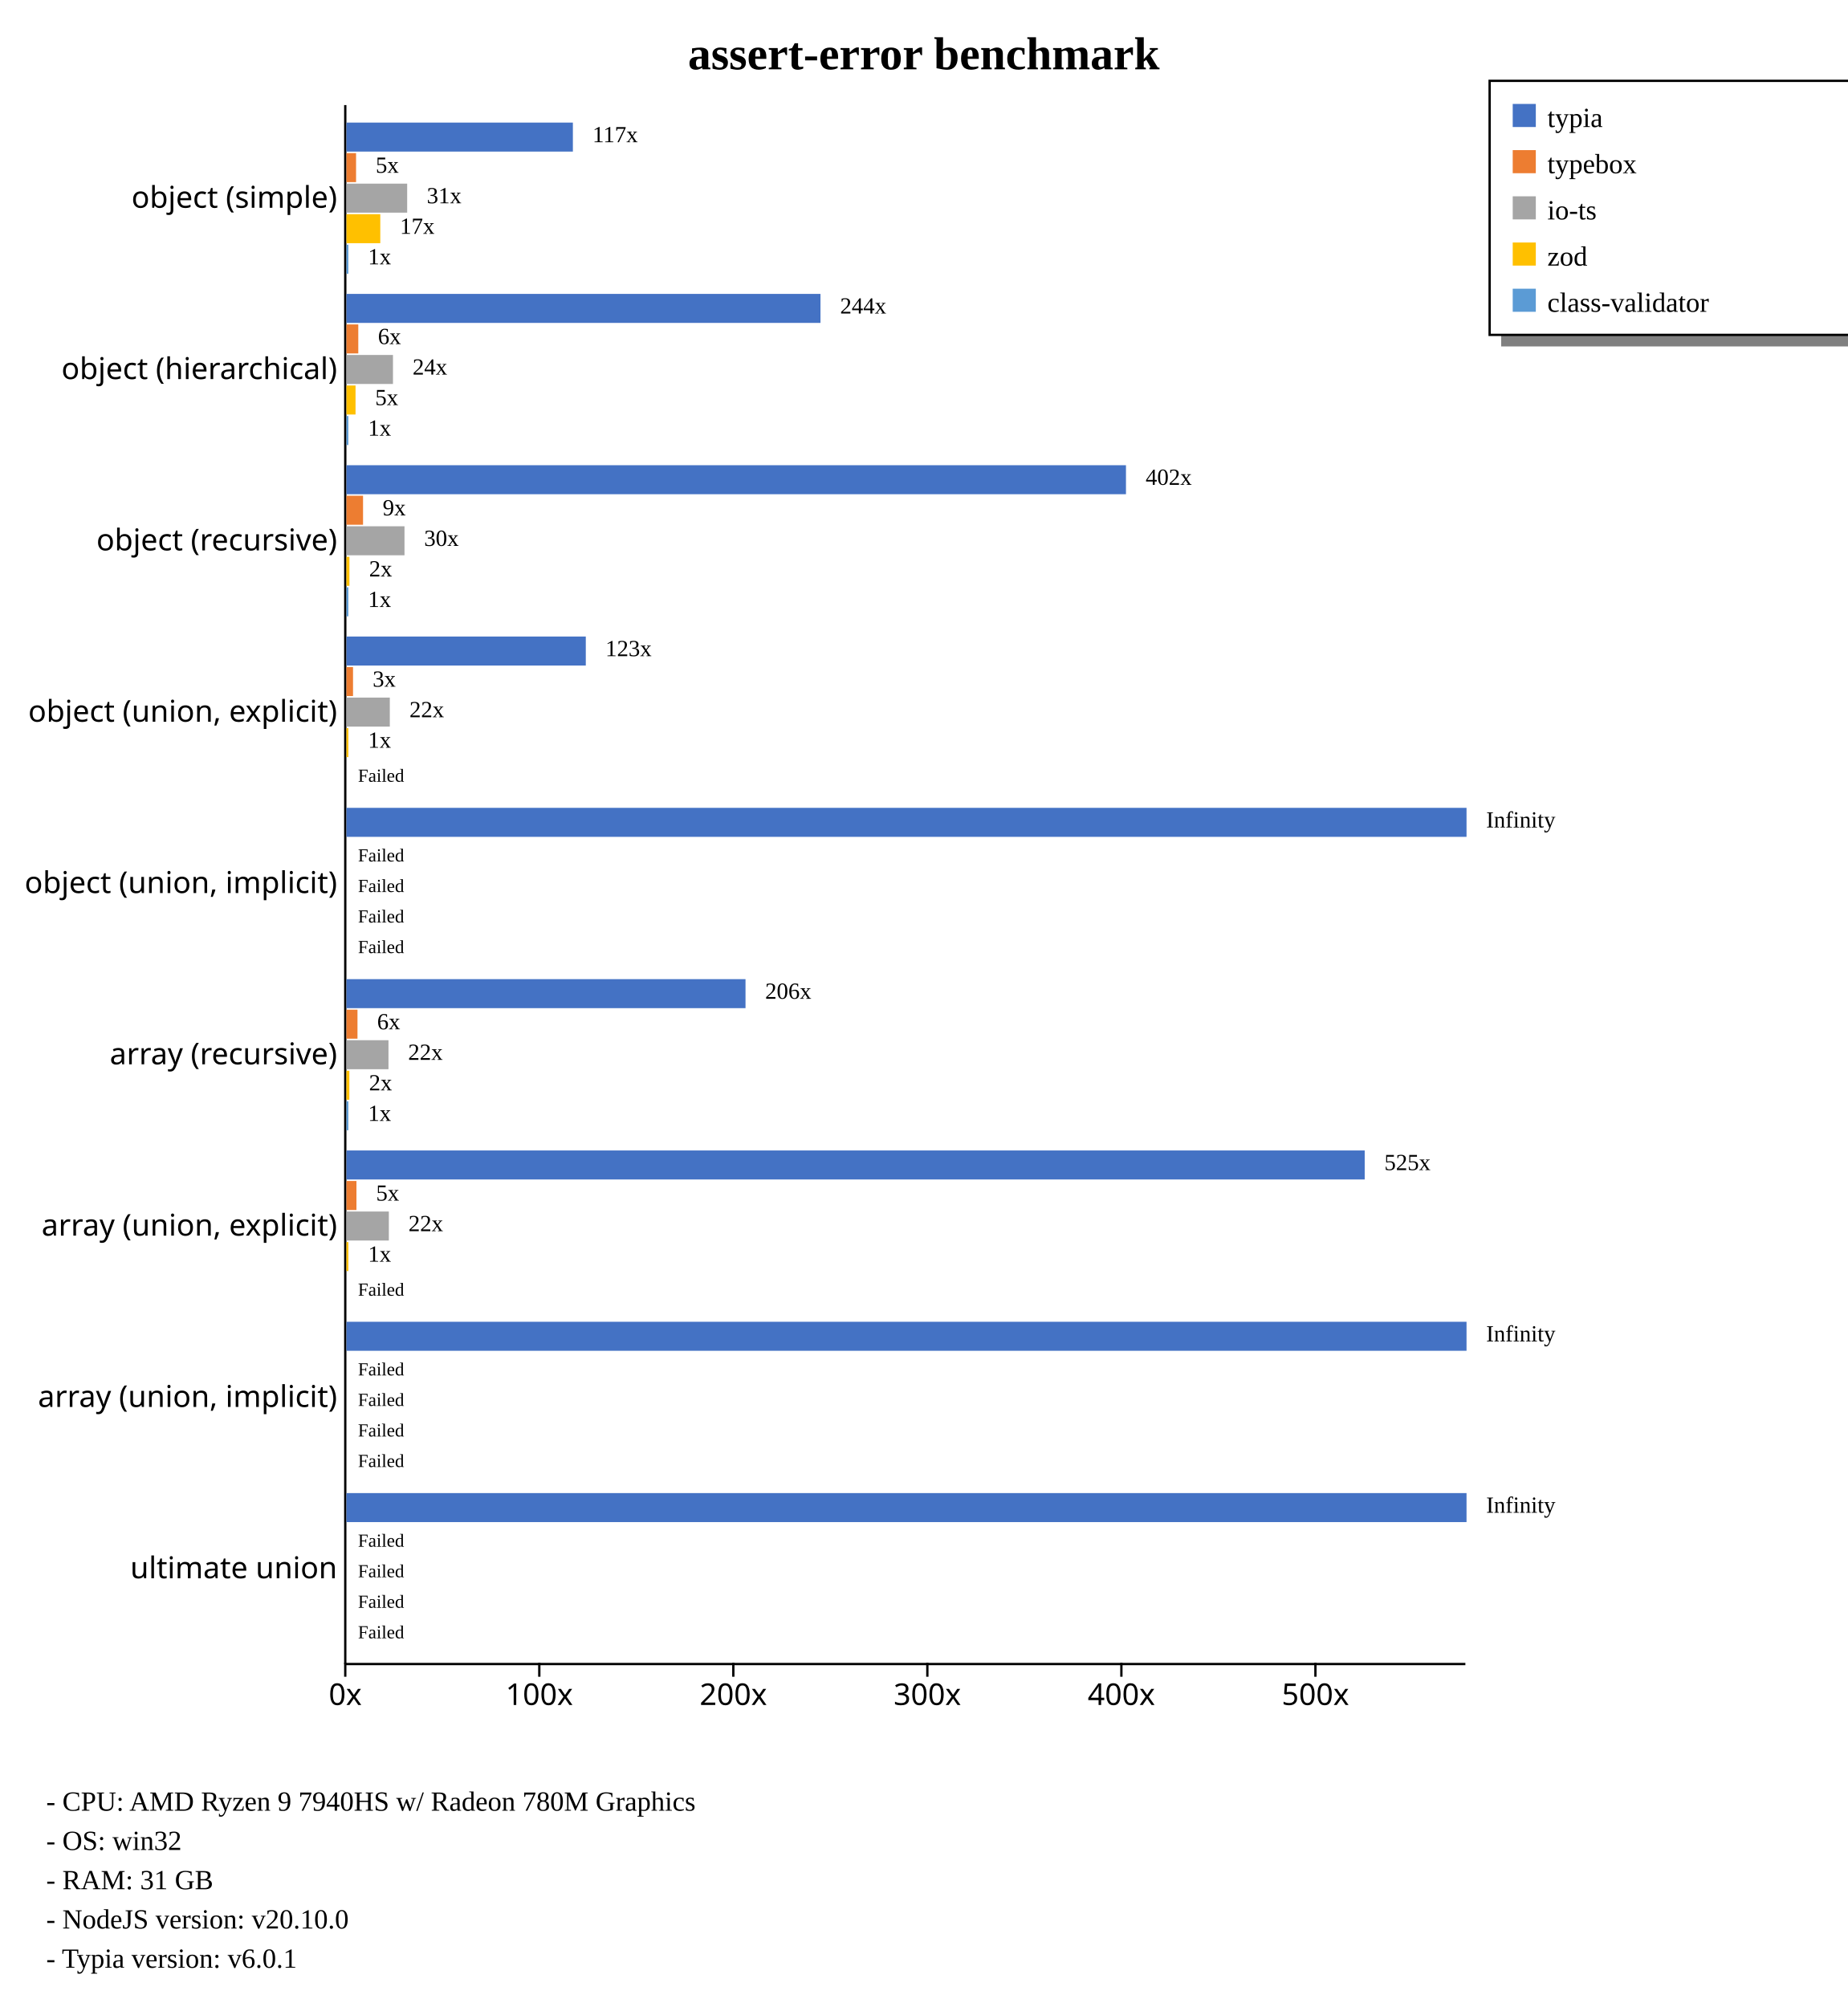
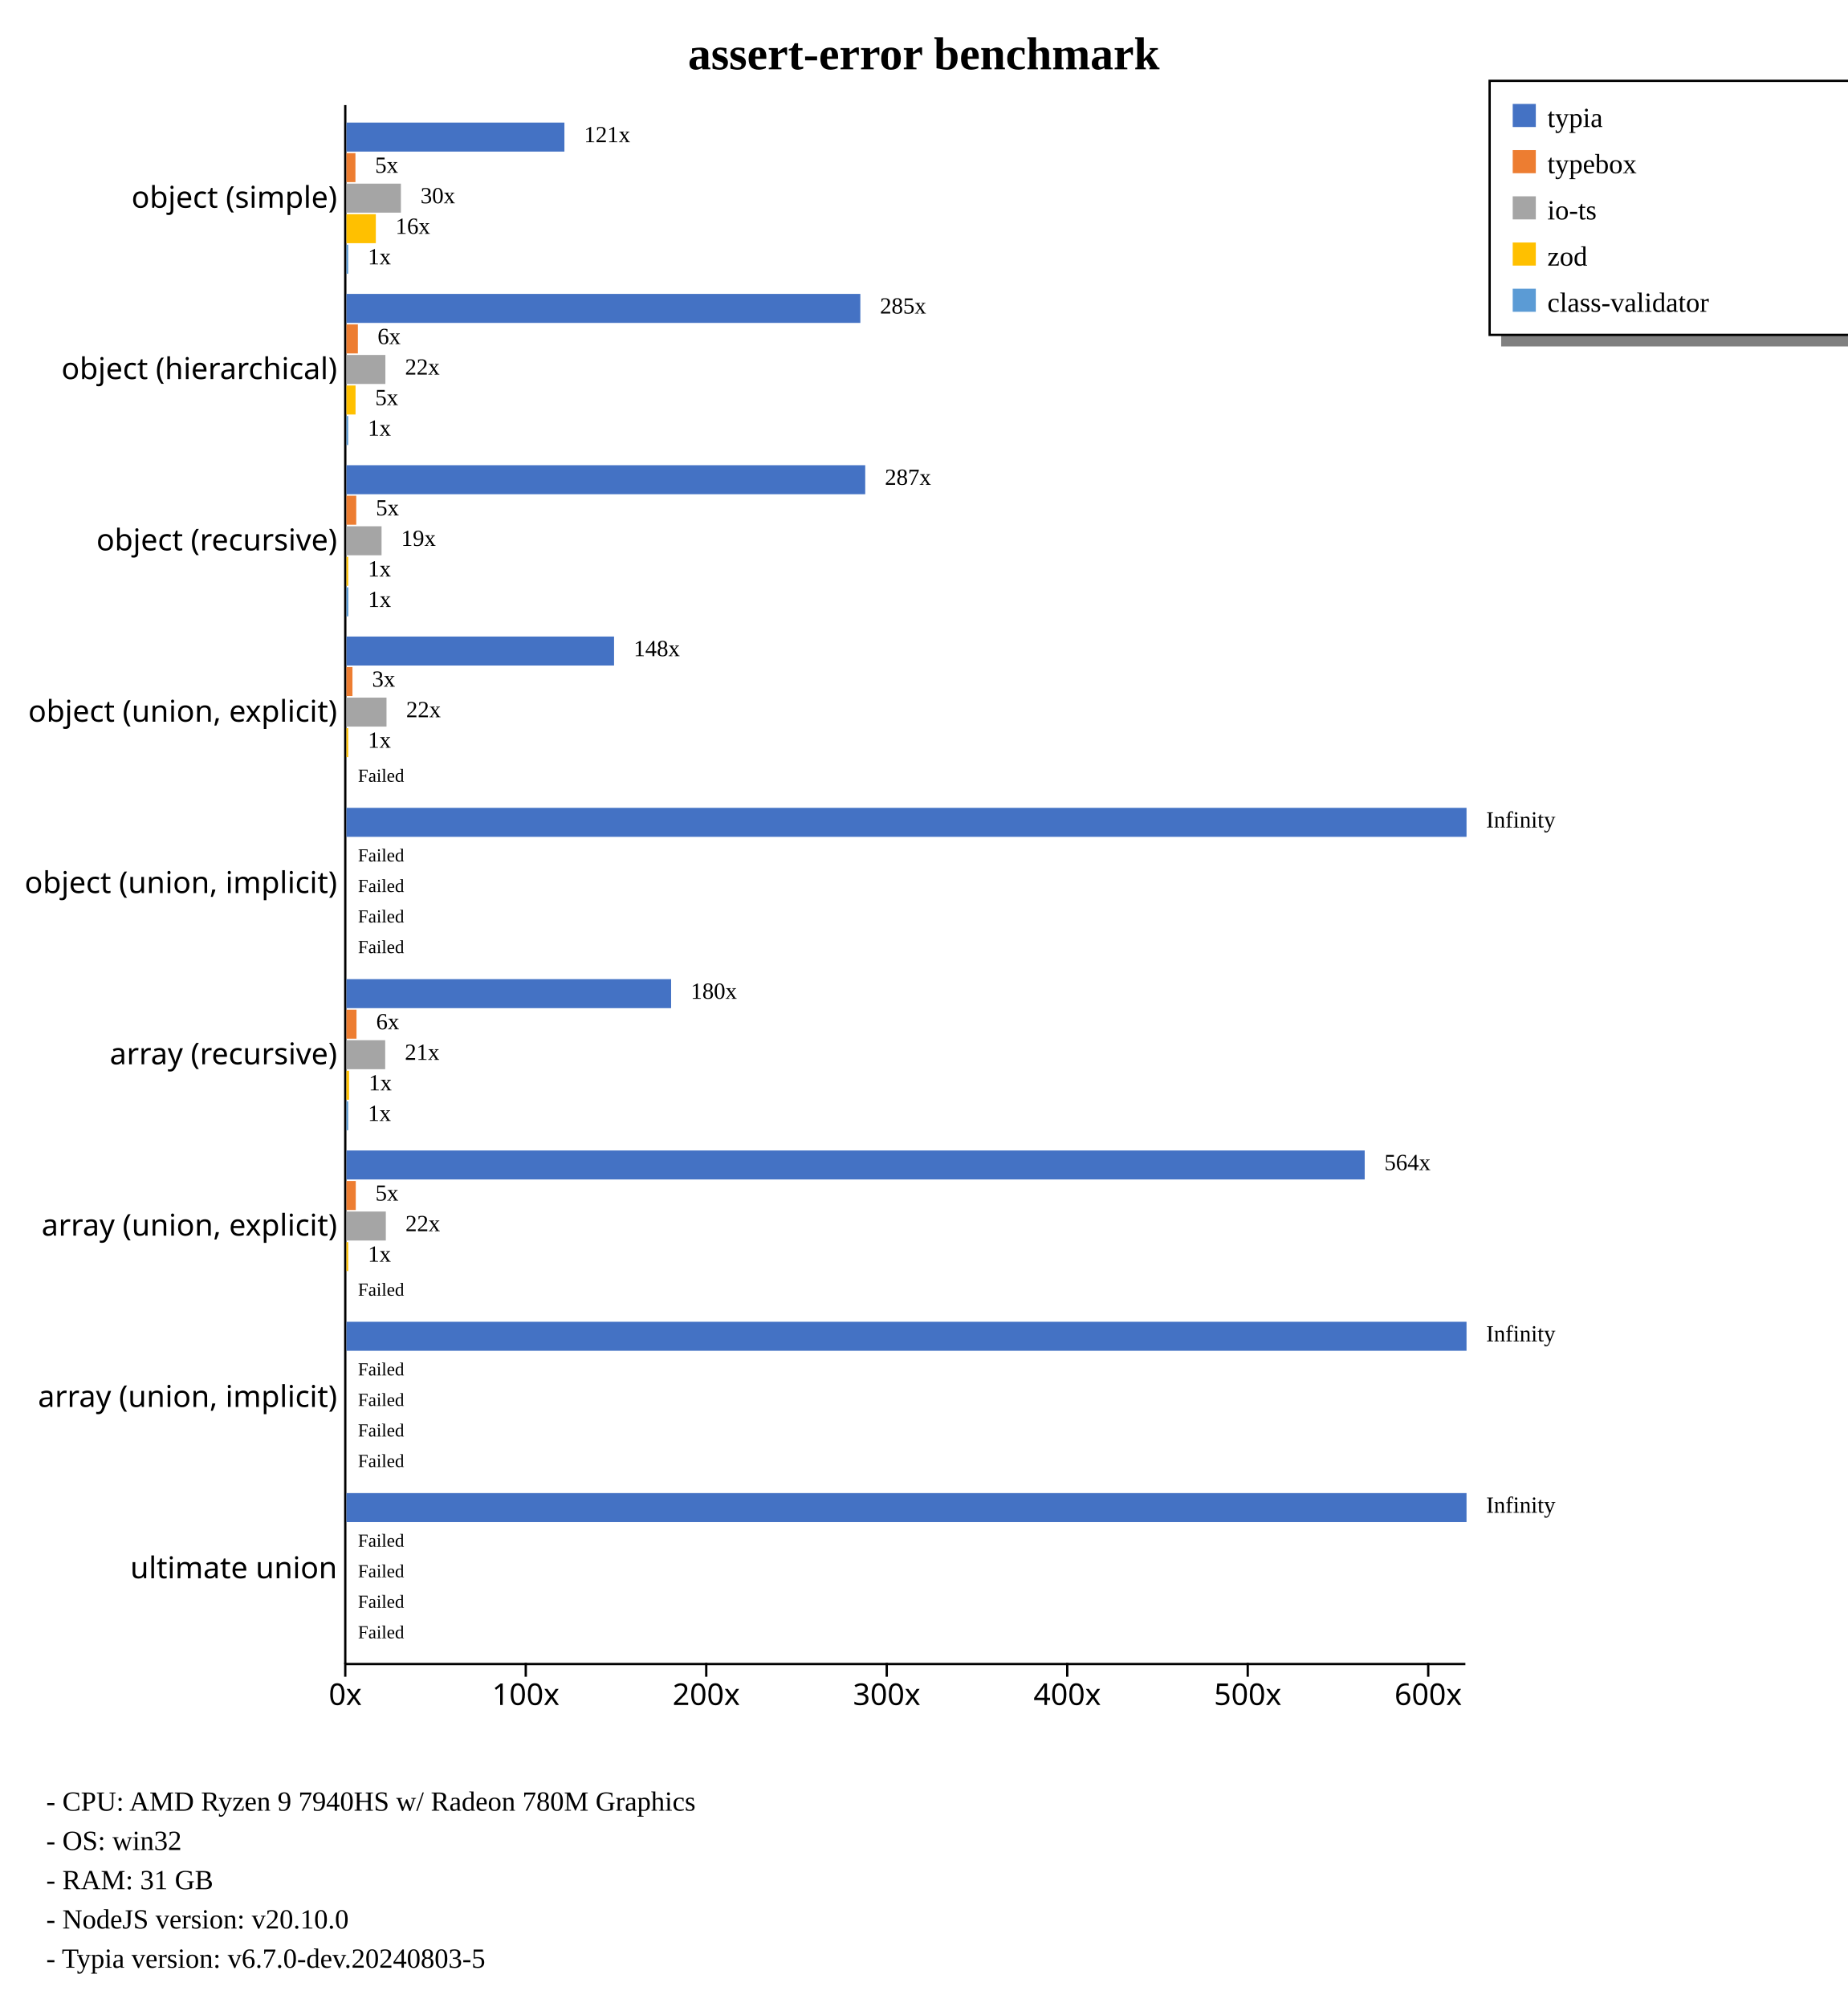
<svg xmlns="http://www.w3.org/2000/svg" width="800" height="869" style="background-color: white;">
  <g class="y axis" transform="translate(149,45)" fill="none" font-size="10" font-family="sans-serif" text-anchor="end" style="font-size: 13px;">
    <path class="domain" stroke="currentColor" d="M0.5,0.5V675.5" />
    <g class="tick" opacity="1" transform="translate(0,40.7967)" style="font-size: 13px;">
      <line stroke="currentColor" x2="0" />
      <text fill="currentColor" x="-3" dy="0.32em">object (simple)    </text>
    </g>
    <g class="tick" opacity="1" transform="translate(0,114.9725)" style="font-size: 13px;">
      <line stroke="currentColor" x2="0" />
      <text fill="currentColor" x="-3" dy="0.32em">object (hierarchical)    </text>
    </g>
    <g class="tick" opacity="1" transform="translate(0,189.1484)" style="font-size: 13px;">
      <line stroke="currentColor" x2="0" />
      <text fill="currentColor" x="-3" dy="0.32em">object (recursive)    </text>
    </g>
    <g class="tick" opacity="1" transform="translate(0,263.3242)" style="font-size: 13px;">
      <line stroke="currentColor" x2="0" />
      <text fill="currentColor" x="-3" dy="0.32em">object (union, explicit)    </text>
    </g>
    <g class="tick" opacity="1" transform="translate(0,337.5)" style="font-size: 13px;">
      <line stroke="currentColor" x2="0" />
      <text fill="currentColor" x="-3" dy="0.32em">object (union, implicit)    </text>
    </g>
    <g class="tick" opacity="1" transform="translate(0,411.6758)" style="font-size: 13px;">
      <line stroke="currentColor" x2="0" />
      <text fill="currentColor" x="-3" dy="0.32em">array (recursive)    </text>
    </g>
    <g class="tick" opacity="1" transform="translate(0,485.8516)" style="font-size: 13px;">
      <line stroke="currentColor" x2="0" />
      <text fill="currentColor" x="-3" dy="0.32em">array (union, explicit)    </text>
    </g>
    <g class="tick" opacity="1" transform="translate(0,560.0275)" style="font-size: 13px;">
      <line stroke="currentColor" x2="0" />
      <text fill="currentColor" x="-3" dy="0.32em">array (union, implicit)    </text>
    </g>
    <g class="tick" opacity="1" transform="translate(0,634.2033)" style="font-size: 13px;">
      <line stroke="currentColor" x2="0" />
      <text fill="currentColor" x="-3" dy="0.32em">ultimate union    </text>
    </g>
  </g>
  <g class="x axis" transform="translate(149,720)" fill="none" font-size="10" font-family="sans-serif" text-anchor="middle" style="font-size: 13px;">
    <path class="domain" stroke="currentColor" d="M0.5,0.5H485.5" />
    <g class="tick" opacity="1" transform="translate(0.5,0)" style="font-size: 13px;">
      <line stroke="currentColor" y2="6" />
      <text fill="currentColor" y="9" dy="0.71em">0x</text>
    </g>
-     <g class="tick" opacity="1" transform="translate(84.51366,0)" style="font-size: 13px;">
+     <g class="tick" opacity="1" transform="translate(78.65205,0)" style="font-size: 13px;">
      <line stroke="currentColor" y2="6" />
      <text fill="currentColor" y="9" dy="0.71em">100x</text>
    </g>
-     <g class="tick" opacity="1" transform="translate(168.5273,0)" style="font-size: 13px;">
+     <g class="tick" opacity="1" transform="translate(156.8041,0)" style="font-size: 13px;">
      <line stroke="currentColor" y2="6" />
      <text fill="currentColor" y="9" dy="0.71em">200x</text>
    </g>
-     <g class="tick" opacity="1" transform="translate(252.541,0)" style="font-size: 13px;">
+     <g class="tick" opacity="1" transform="translate(234.9562,0)" style="font-size: 13px;">
      <line stroke="currentColor" y2="6" />
      <text fill="currentColor" y="9" dy="0.71em">300x</text>
    </g>
-     <g class="tick" opacity="1" transform="translate(336.5546,0)" style="font-size: 13px;">
+     <g class="tick" opacity="1" transform="translate(313.1082,0)" style="font-size: 13px;">
      <line stroke="currentColor" y2="6" />
      <text fill="currentColor" y="9" dy="0.71em">400x</text>
    </g>
-     <g class="tick" opacity="1" transform="translate(420.5683,0)" style="font-size: 13px;">
+     <g class="tick" opacity="1" transform="translate(391.2603,0)" style="font-size: 13px;">
      <line stroke="currentColor" y2="6" />
      <text fill="currentColor" y="9" dy="0.71em">500x</text>
+     </g>
+     <g class="tick" opacity="1" transform="translate(469.4123,0)" style="font-size: 13px;">
+       <line stroke="currentColor" y2="6" />
+       <text fill="currentColor" y="9" dy="0.71em">600x</text>
    </g>
  </g>
  <text transform="translate(400, 30)" style="text-anchor: middle; font-size: 20px; font-weight: bold;">assert-error benchmark</text>
  <rect x="650" y="145" width="230" height="5" fill="gray" />
  <rect x="645" y="35" width="230" height="110" fill="none" stroke="black" />
  <rect x="655" y="45" width="10" height="10" style="fill: #4472c4;" />
  <text x="670" y="55" style="font-size: 12px;">typia</text>
  <rect x="655" y="65" width="10" height="10" style="fill: #ed7d31;" />
  <text x="670" y="75" style="font-size: 12px;">typebox</text>
  <rect x="655" y="85" width="10" height="10" style="fill: #a5a5a5;" />
  <text x="670" y="95" style="font-size: 12px;">io-ts</text>
  <rect x="655" y="105" width="10" height="10" style="fill: #ffc000;" />
  <text x="670" y="115" style="font-size: 12px;">zod</text>
  <rect x="655" y="125" width="10" height="10" style="fill: #5b9bd5;" />
  <text x="670" y="135" style="font-size: 12px;">class-validator</text>
  <text x="20" y="784" style="font-size: 12px;">  - CPU: AMD Ryzen 9 7940HS w/ Radeon 780M Graphics</text>
  <text x="20" y="801" style="font-size: 12px;">  - OS: win32</text>
  <text x="20" y="818" style="font-size: 12px;">  - RAM: 31 GB</text>
  <text x="20" y="835" style="font-size: 12px;">  - NodeJS version: v20.10.0</text>
-   <text x="20" y="852" style="font-size: 12px;">  - Typia version: v6.0.1</text>
+   <text x="20" y="852" style="font-size: 12px;">  - Typia version: v6.7.0-dev.20240803-5</text>
  <g style="font-size: 13px;">
    <g style="font-size: 13px;">
-       <rect x="150" y="53.079" width="98.056" height="12.558" fill="#4472c4" />
-       <rect x="150" y="66.298" width="4.174" height="12.558" fill="#ed7d31" />
-       <rect x="150" y="79.517" width="26.301" height="12.558" fill="#a5a5a5" />
-       <rect x="150" y="92.737" width="14.661" height="12.558" fill="#ffc000" />
-       <rect x="150" y="105.956" width="0.84" height="12.558" fill="#5b9bd5" />
-       <text class="label" x="256.556" y="61.579" font-size="10px">117x</text>
-       <text class="label" x="162.674" y="74.798" font-size="10px">5x</text>
-       <text class="label" x="184.801" y="88.017" font-size="10px">31x</text>
-       <text class="label" x="173.161" y="101.237" font-size="10px">17x</text>
-       <text class="label" x="159.34" y="114.456" font-size="10px">1x</text>
-       <text class="label" x="253.056" y="63.079" font-size="8px" />
-       <text class="label" x="159.174" y="76.298" font-size="8px" />
-       <text class="label" x="181.301" y="89.517" font-size="8px" />
-       <text class="label" x="169.661" y="102.737" font-size="8px" />
-       <text class="label" x="155.84" y="115.956" font-size="8px" />
-     </g>
-     <g style="font-size: 13px;">
-       <rect x="150" y="127.254" width="205.263" height="12.558" fill="#4472c4" />
-       <rect x="150" y="140.474" width="5.136" height="12.558" fill="#ed7d31" />
-       <rect x="150" y="153.693" width="20.151" height="12.558" fill="#a5a5a5" />
-       <rect x="150" y="166.913" width="3.945" height="12.558" fill="#ffc000" />
-       <rect x="150" y="180.132" width="0.84" height="12.558" fill="#5b9bd5" />
-       <text class="label" x="363.763" y="135.754" font-size="10px">244x</text>
-       <text class="label" x="163.636" y="148.974" font-size="10px">6x</text>
-       <text class="label" x="178.651" y="162.193" font-size="10px">24x</text>
-       <text class="label" x="162.445" y="175.413" font-size="10px">5x</text>
-       <text class="label" x="159.34" y="188.632" font-size="10px">1x</text>
-       <text class="label" x="360.263" y="137.254" font-size="8px" />
-       <text class="label" x="160.136" y="150.474" font-size="8px" />
-       <text class="label" x="175.151" y="163.693" font-size="8px" />
-       <text class="label" x="158.945" y="176.913" font-size="8px" />
-       <text class="label" x="155.84" y="190.132" font-size="8px" />
-     </g>
-     <g style="font-size: 13px;">
-       <rect x="150" y="201.43" width="337.539" height="12.558" fill="#4472c4" />
-       <rect x="150" y="214.65" width="7.197" height="12.558" fill="#ed7d31" />
-       <rect x="150" y="227.869" width="25.144" height="12.558" fill="#a5a5a5" />
-       <rect x="150" y="241.089" width="1.299" height="12.558" fill="#ffc000" />
-       <rect x="150" y="254.308" width="0.84" height="12.558" fill="#5b9bd5" />
-       <text class="label" x="496.039" y="209.93" font-size="10px">402x</text>
-       <text class="label" x="165.697" y="223.15" font-size="10px">9x</text>
-       <text class="label" x="183.644" y="236.369" font-size="10px">30x</text>
-       <text class="label" x="159.799" y="249.589" font-size="10px">2x</text>
-       <text class="label" x="159.34" y="262.808" font-size="10px">1x</text>
-       <text class="label" x="492.539" y="211.43" font-size="8px" />
-       <text class="label" x="162.197" y="224.65" font-size="8px" />
-       <text class="label" x="180.144" y="237.869" font-size="8px" />
-       <text class="label" x="156.299" y="251.089" font-size="8px" />
-       <text class="label" x="155.84" y="264.308" font-size="8px" />
-     </g>
-     <g style="font-size: 13px;">
-       <rect x="150" y="275.606" width="103.645" height="12.558" fill="#4472c4" />
-       <rect x="150" y="288.825" width="2.858" height="12.558" fill="#ed7d31" />
-       <rect x="150" y="302.045" width="18.786" height="12.558" fill="#a5a5a5" />
-       <rect x="150" y="315.264" width="0.84" height="12.558" fill="#ffc000" />
+       <rect x="150" y="53.079" width="94.388" height="12.558" fill="#4472c4" />
+       <rect x="150" y="66.298" width="3.902" height="12.558" fill="#ed7d31" />
+       <rect x="150" y="79.517" width="23.589" height="12.558" fill="#a5a5a5" />
+       <rect x="150" y="92.737" width="12.734" height="12.558" fill="#ffc000" />
+       <rect x="150" y="105.956" width="0.782" height="12.558" fill="#5b9bd5" />
+       <text class="label" x="252.888" y="61.579" font-size="10px">121x</text>
+       <text class="label" x="162.402" y="74.798" font-size="10px">5x</text>
+       <text class="label" x="182.089" y="88.017" font-size="10px">30x</text>
+       <text class="label" x="171.234" y="101.237" font-size="10px">16x</text>
+       <text class="label" x="159.282" y="114.456" font-size="10px">1x</text>
+       <text class="label" x="249.388" y="63.079" font-size="8px" />
+       <text class="label" x="158.902" y="76.298" font-size="8px" />
+       <text class="label" x="178.589" y="89.517" font-size="8px" />
+       <text class="label" x="167.734" y="102.737" font-size="8px" />
+       <text class="label" x="155.782" y="115.956" font-size="8px" />
+     </g>
+     <g style="font-size: 13px;">
+       <rect x="150" y="127.254" width="222.521" height="12.558" fill="#4472c4" />
+       <rect x="150" y="140.474" width="4.959" height="12.558" fill="#ed7d31" />
+       <rect x="150" y="153.693" width="16.867" height="12.558" fill="#a5a5a5" />
+       <rect x="150" y="166.913" width="3.951" height="12.558" fill="#ffc000" />
+       <rect x="150" y="180.132" width="0.782" height="12.558" fill="#5b9bd5" />
+       <text class="label" x="381.021" y="135.754" font-size="10px">285x</text>
+       <text class="label" x="163.459" y="148.974" font-size="10px">6x</text>
+       <text class="label" x="175.367" y="162.193" font-size="10px">22x</text>
+       <text class="label" x="162.451" y="175.413" font-size="10px">5x</text>
+       <text class="label" x="159.282" y="188.632" font-size="10px">1x</text>
+       <text class="label" x="377.521" y="137.254" font-size="8px" />
+       <text class="label" x="159.959" y="150.474" font-size="8px" />
+       <text class="label" x="171.867" y="163.693" font-size="8px" />
+       <text class="label" x="158.951" y="176.913" font-size="8px" />
+       <text class="label" x="155.782" y="190.132" font-size="8px" />
+     </g>
+     <g style="font-size: 13px;">
+       <rect x="150" y="201.43" width="224.637" height="12.558" fill="#4472c4" />
+       <rect x="150" y="214.65" width="4.254" height="12.558" fill="#ed7d31" />
+       <rect x="150" y="227.869" width="15.211" height="12.558" fill="#a5a5a5" />
+       <rect x="150" y="241.089" width="0.782" height="12.558" fill="#ffc000" />
+       <rect x="150" y="254.308" width="0.845" height="12.558" fill="#5b9bd5" />
+       <text class="label" x="383.137" y="209.93" font-size="10px">287x</text>
+       <text class="label" x="162.754" y="223.15" font-size="10px">5x</text>
+       <text class="label" x="173.711" y="236.369" font-size="10px">19x</text>
+       <text class="label" x="159.282" y="249.589" font-size="10px">1x</text>
+       <text class="label" x="159.345" y="262.808" font-size="10px">1x</text>
+       <text class="label" x="379.637" y="211.43" font-size="8px" />
+       <text class="label" x="159.254" y="224.65" font-size="8px" />
+       <text class="label" x="170.211" y="237.869" font-size="8px" />
+       <text class="label" x="155.782" y="251.089" font-size="8px" />
+       <text class="label" x="155.845" y="264.308" font-size="8px" />
+     </g>
+     <g style="font-size: 13px;">
+       <rect x="150" y="275.606" width="115.883" height="12.558" fill="#4472c4" />
+       <rect x="150" y="288.825" width="2.614" height="12.558" fill="#ed7d31" />
+       <rect x="150" y="302.045" width="17.357" height="12.558" fill="#a5a5a5" />
+       <rect x="150" y="315.264" width="0.782" height="12.558" fill="#ffc000" />
      <rect x="150" y="328.484" width="0" height="12.558" fill="#5b9bd5" />
-       <text class="label" x="262.145" y="284.106" font-size="10px">123x</text>
-       <text class="label" x="161.358" y="297.325" font-size="10px">3x</text>
-       <text class="label" x="177.286" y="310.545" font-size="10px">22x</text>
-       <text class="label" x="159.34" y="323.764" font-size="10px">1x</text>
+       <text class="label" x="274.383" y="284.106" font-size="10px">148x</text>
+       <text class="label" x="161.114" y="297.325" font-size="10px">3x</text>
+       <text class="label" x="175.857" y="310.545" font-size="10px">22x</text>
+       <text class="label" x="159.282" y="323.764" font-size="10px">1x</text>
      <text class="label" x="158.5" y="336.984" font-size="10px" />
-       <text class="label" x="258.645" y="285.606" font-size="8px" />
-       <text class="label" x="157.858" y="298.825" font-size="8px" />
-       <text class="label" x="173.786" y="312.045" font-size="8px" />
-       <text class="label" x="155.84" y="325.264" font-size="8px" />
+       <text class="label" x="270.883" y="285.606" font-size="8px" />
+       <text class="label" x="157.614" y="298.825" font-size="8px" />
+       <text class="label" x="172.357" y="312.045" font-size="8px" />
+       <text class="label" x="155.782" y="325.264" font-size="8px" />
      <text class="label" x="155" y="338.484" font-size="8px">Failed</text>
    </g>
    <g style="font-size: 13px;">
      <rect x="150" y="349.782" width="485" height="12.558" fill="#4472c4" />
      <rect x="150" y="363.001" width="0" height="12.558" fill="#ed7d31" />
      <rect x="150" y="376.221" width="0" height="12.558" fill="#a5a5a5" />
      <rect x="150" y="389.44" width="0" height="12.558" fill="#ffc000" />
      <rect x="150" y="402.66" width="0" height="12.558" fill="#5b9bd5" />
      <text class="label" x="643.5" y="358.282" font-size="10px">Infinity</text>
      <text class="label" x="158.5" y="371.501" font-size="10px" />
      <text class="label" x="158.5" y="384.721" font-size="10px" />
      <text class="label" x="158.5" y="397.94" font-size="10px" />
      <text class="label" x="158.5" y="411.16" font-size="10px" />
      <text class="label" x="640" y="359.782" font-size="8px" />
      <text class="label" x="155" y="373.001" font-size="8px">Failed</text>
      <text class="label" x="155" y="386.221" font-size="8px">Failed</text>
      <text class="label" x="155" y="399.44" font-size="8px">Failed</text>
      <text class="label" x="155" y="412.66" font-size="8px">Failed</text>
    </g>
    <g style="font-size: 13px;">
-       <rect x="150" y="423.958" width="172.804" height="12.558" fill="#4472c4" />
-       <rect x="150" y="437.177" width="4.788" height="12.558" fill="#ed7d31" />
-       <rect x="150" y="450.397" width="18.209" height="12.558" fill="#a5a5a5" />
-       <rect x="150" y="463.616" width="1.264" height="12.558" fill="#ffc000" />
-       <rect x="150" y="476.835" width="0.84" height="12.558" fill="#5b9bd5" />
-       <text class="label" x="331.304" y="432.458" font-size="10px">206x</text>
-       <text class="label" x="163.288" y="445.677" font-size="10px">6x</text>
-       <text class="label" x="176.709" y="458.897" font-size="10px">22x</text>
-       <text class="label" x="159.764" y="472.116" font-size="10px">2x</text>
-       <text class="label" x="159.34" y="485.335" font-size="10px">1x</text>
-       <text class="label" x="327.804" y="433.958" font-size="8px" />
-       <text class="label" x="159.788" y="447.177" font-size="8px" />
-       <text class="label" x="173.209" y="460.397" font-size="8px" />
-       <text class="label" x="156.264" y="473.616" font-size="8px" />
-       <text class="label" x="155.84" y="486.835" font-size="8px" />
+       <rect x="150" y="423.958" width="140.584" height="12.558" fill="#4472c4" />
+       <rect x="150" y="437.177" width="4.37" height="12.558" fill="#ed7d31" />
+       <rect x="150" y="450.397" width="16.786" height="12.558" fill="#a5a5a5" />
+       <rect x="150" y="463.616" width="1.139" height="12.558" fill="#ffc000" />
+       <rect x="150" y="476.835" width="0.782" height="12.558" fill="#5b9bd5" />
+       <text class="label" x="299.084" y="432.458" font-size="10px">180x</text>
+       <text class="label" x="162.87" y="445.677" font-size="10px">6x</text>
+       <text class="label" x="175.286" y="458.897" font-size="10px">21x</text>
+       <text class="label" x="159.639" y="472.116" font-size="10px">1x</text>
+       <text class="label" x="159.282" y="485.335" font-size="10px">1x</text>
+       <text class="label" x="295.584" y="433.958" font-size="8px" />
+       <text class="label" x="159.37" y="447.177" font-size="8px" />
+       <text class="label" x="171.786" y="460.397" font-size="8px" />
+       <text class="label" x="156.139" y="473.616" font-size="8px" />
+       <text class="label" x="155.782" y="486.835" font-size="8px" />
    </g>
    <g style="font-size: 13px;">
      <rect x="150" y="498.134" width="440.909" height="12.558" fill="#4472c4" />
-       <rect x="150" y="511.353" width="4.342" height="12.558" fill="#ed7d31" />
-       <rect x="150" y="524.572" width="18.367" height="12.558" fill="#a5a5a5" />
-       <rect x="150" y="537.792" width="0.84" height="12.558" fill="#ffc000" />
+       <rect x="150" y="511.353" width="4.05" height="12.558" fill="#ed7d31" />
+       <rect x="150" y="524.572" width="17.054" height="12.558" fill="#a5a5a5" />
+       <rect x="150" y="537.792" width="0.782" height="12.558" fill="#ffc000" />
      <rect x="150" y="551.011" width="0" height="12.558" fill="#5b9bd5" />
-       <text class="label" x="599.409" y="506.634" font-size="10px">525x</text>
-       <text class="label" x="162.842" y="519.853" font-size="10px">5x</text>
-       <text class="label" x="176.867" y="533.072" font-size="10px">22x</text>
-       <text class="label" x="159.34" y="546.292" font-size="10px">1x</text>
+       <text class="label" x="599.409" y="506.634" font-size="10px">564x</text>
+       <text class="label" x="162.55" y="519.853" font-size="10px">5x</text>
+       <text class="label" x="175.554" y="533.072" font-size="10px">22x</text>
+       <text class="label" x="159.282" y="546.292" font-size="10px">1x</text>
      <text class="label" x="158.5" y="559.511" font-size="10px" />
      <text class="label" x="595.909" y="508.134" font-size="8px" />
-       <text class="label" x="159.342" y="521.353" font-size="8px" />
-       <text class="label" x="173.367" y="534.572" font-size="8px" />
-       <text class="label" x="155.84" y="547.792" font-size="8px" />
+       <text class="label" x="159.05" y="521.353" font-size="8px" />
+       <text class="label" x="172.054" y="534.572" font-size="8px" />
+       <text class="label" x="155.782" y="547.792" font-size="8px" />
      <text class="label" x="155" y="561.011" font-size="8px">Failed</text>
    </g>
    <g style="font-size: 13px;">
      <rect x="150" y="572.309" width="485" height="12.558" fill="#4472c4" />
      <rect x="150" y="585.529" width="0" height="12.558" fill="#ed7d31" />
      <rect x="150" y="598.748" width="0" height="12.558" fill="#a5a5a5" />
      <rect x="150" y="611.968" width="0" height="12.558" fill="#ffc000" />
      <rect x="150" y="625.187" width="0" height="12.558" fill="#5b9bd5" />
      <text class="label" x="643.5" y="580.809" font-size="10px">Infinity</text>
      <text class="label" x="158.5" y="594.029" font-size="10px" />
      <text class="label" x="158.5" y="607.248" font-size="10px" />
      <text class="label" x="158.5" y="620.468" font-size="10px" />
      <text class="label" x="158.5" y="633.687" font-size="10px" />
      <text class="label" x="640" y="582.309" font-size="8px" />
      <text class="label" x="155" y="595.529" font-size="8px">Failed</text>
      <text class="label" x="155" y="608.748" font-size="8px">Failed</text>
      <text class="label" x="155" y="621.968" font-size="8px">Failed</text>
      <text class="label" x="155" y="635.187" font-size="8px">Failed</text>
    </g>
    <g style="font-size: 13px;">
      <rect x="150" y="646.485" width="485" height="12.558" fill="#4472c4" />
      <rect x="150" y="659.705" width="0" height="12.558" fill="#ed7d31" />
      <rect x="150" y="672.924" width="0" height="12.558" fill="#a5a5a5" />
      <rect x="150" y="686.144" width="0" height="12.558" fill="#ffc000" />
      <rect x="150" y="699.363" width="0" height="12.558" fill="#5b9bd5" />
      <text class="label" x="643.5" y="654.985" font-size="10px">Infinity</text>
      <text class="label" x="158.5" y="668.205" font-size="10px" />
      <text class="label" x="158.5" y="681.424" font-size="10px" />
      <text class="label" x="158.5" y="694.644" font-size="10px" />
      <text class="label" x="158.5" y="707.863" font-size="10px" />
      <text class="label" x="640" y="656.485" font-size="8px" />
      <text class="label" x="155" y="669.705" font-size="8px">Failed</text>
      <text class="label" x="155" y="682.924" font-size="8px">Failed</text>
      <text class="label" x="155" y="696.144" font-size="8px">Failed</text>
      <text class="label" x="155" y="709.363" font-size="8px">Failed</text>
    </g>
  </g>
</svg>
